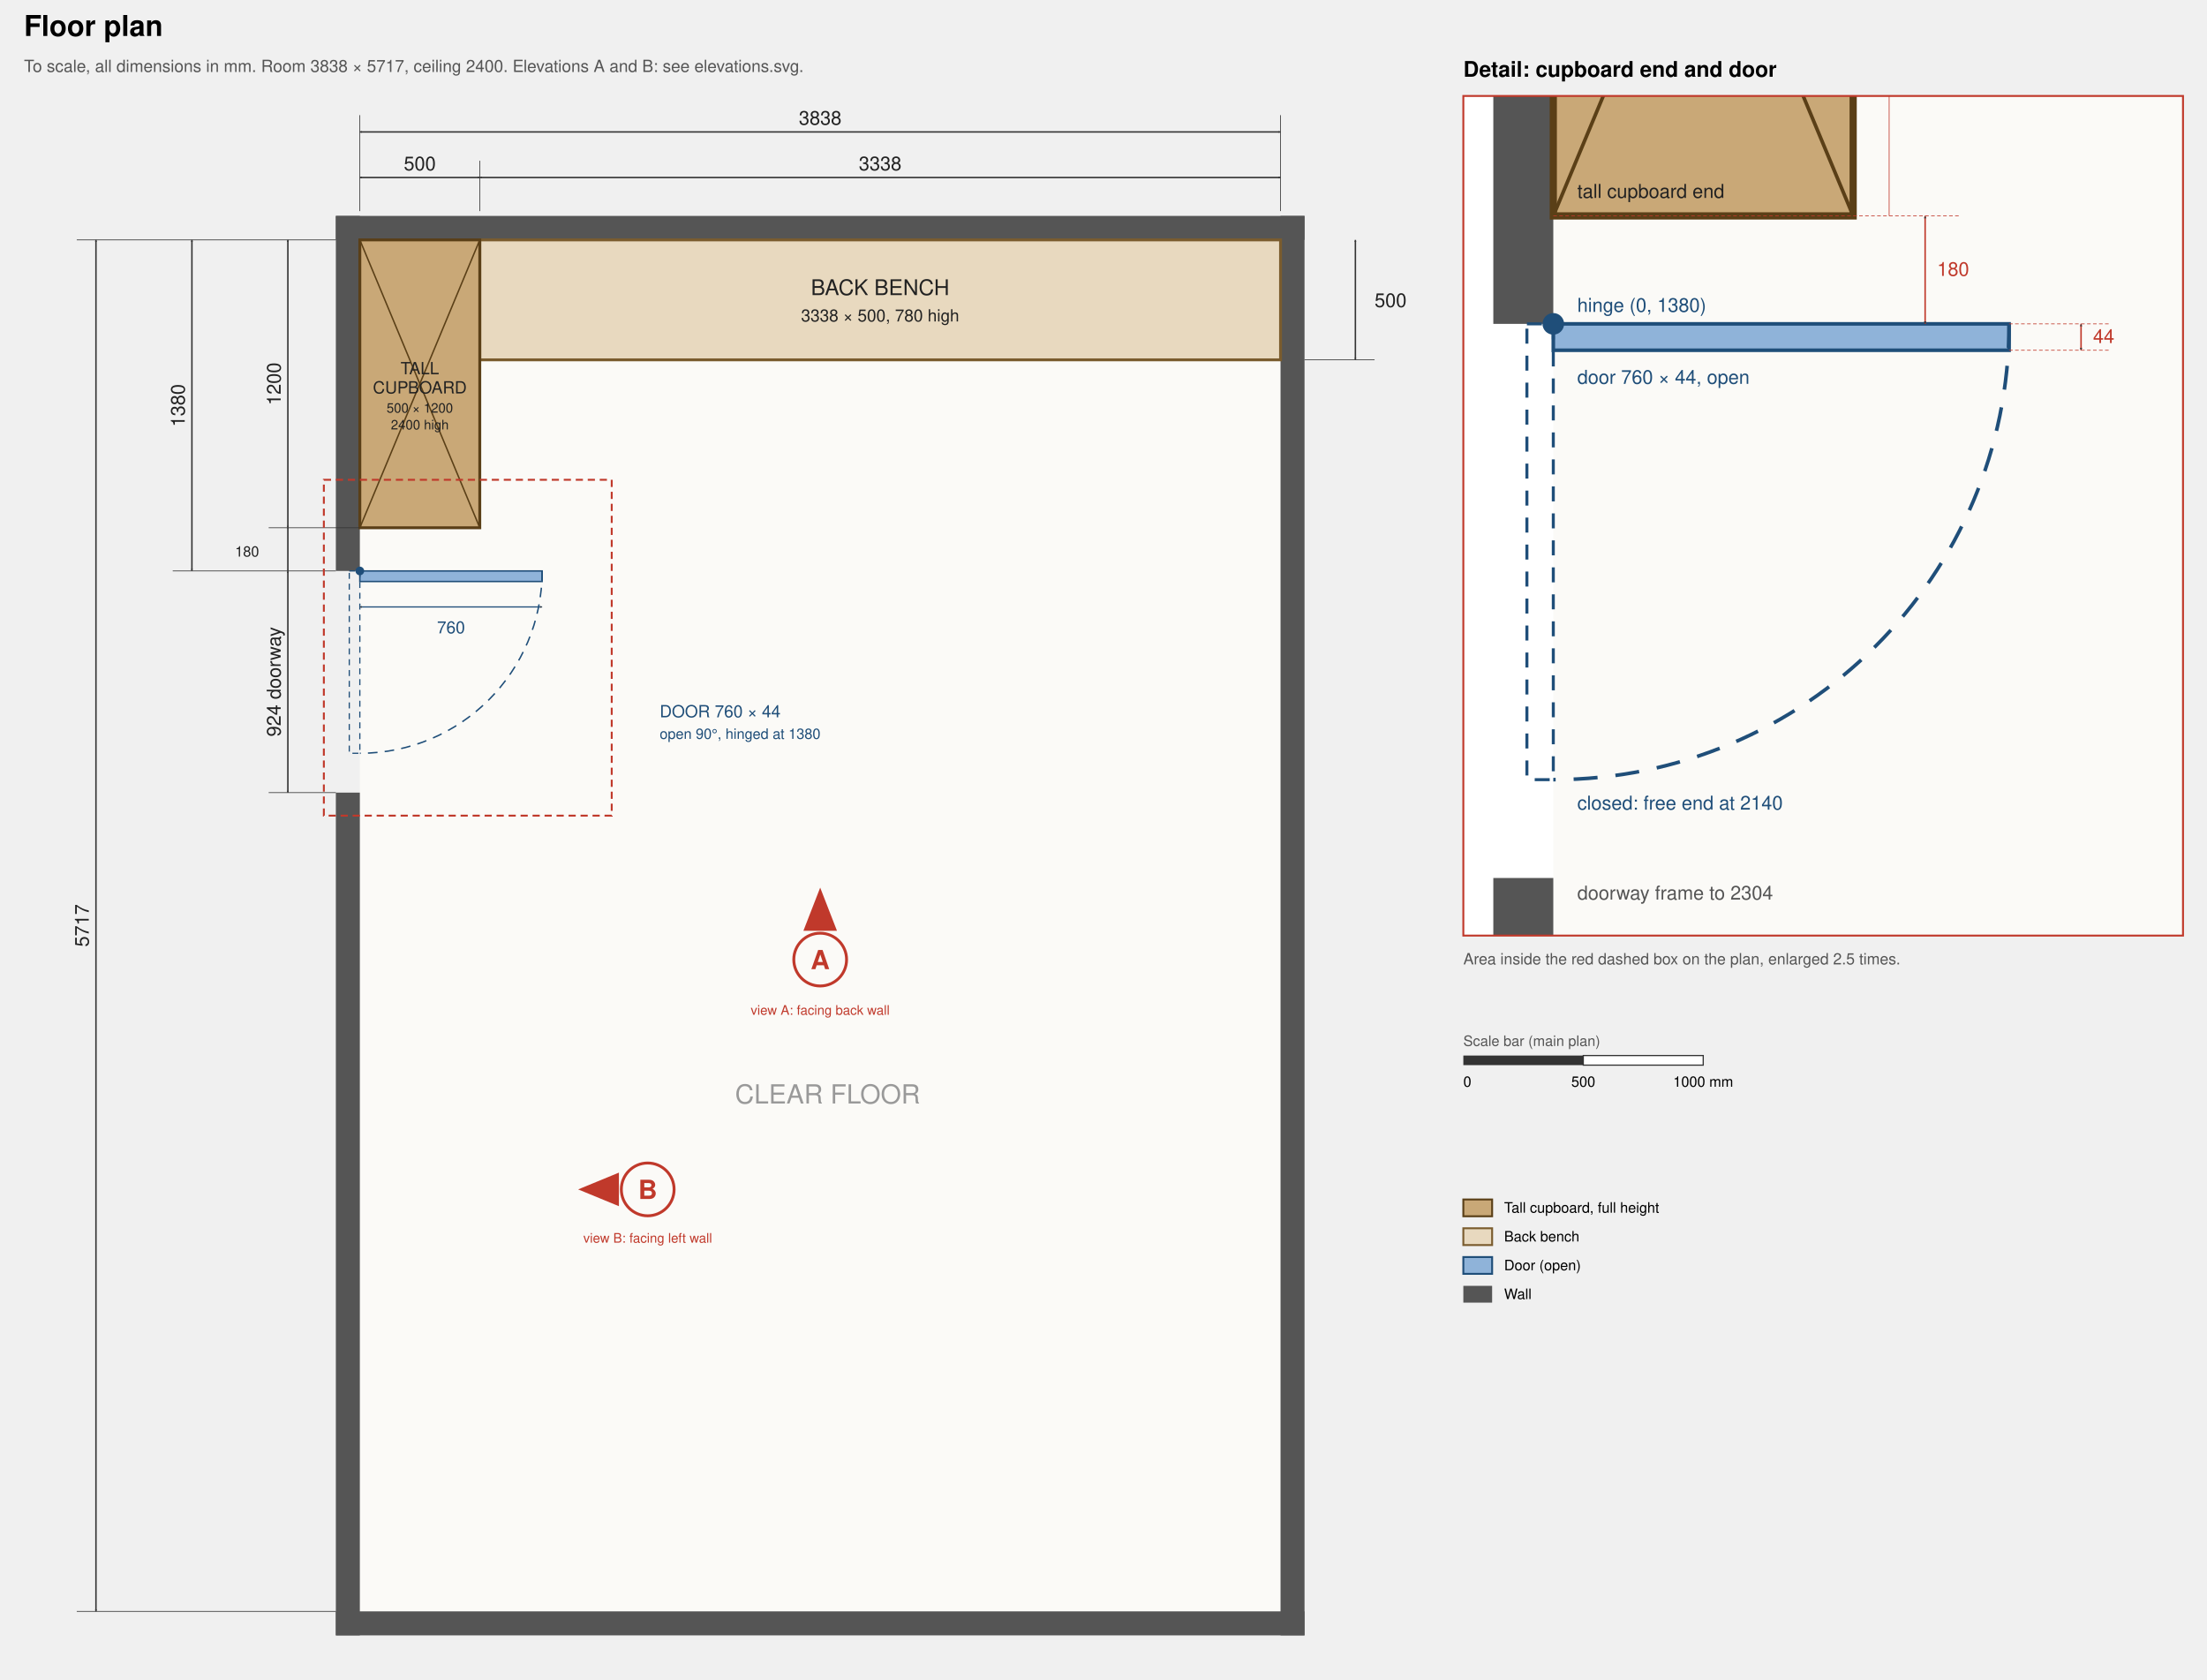
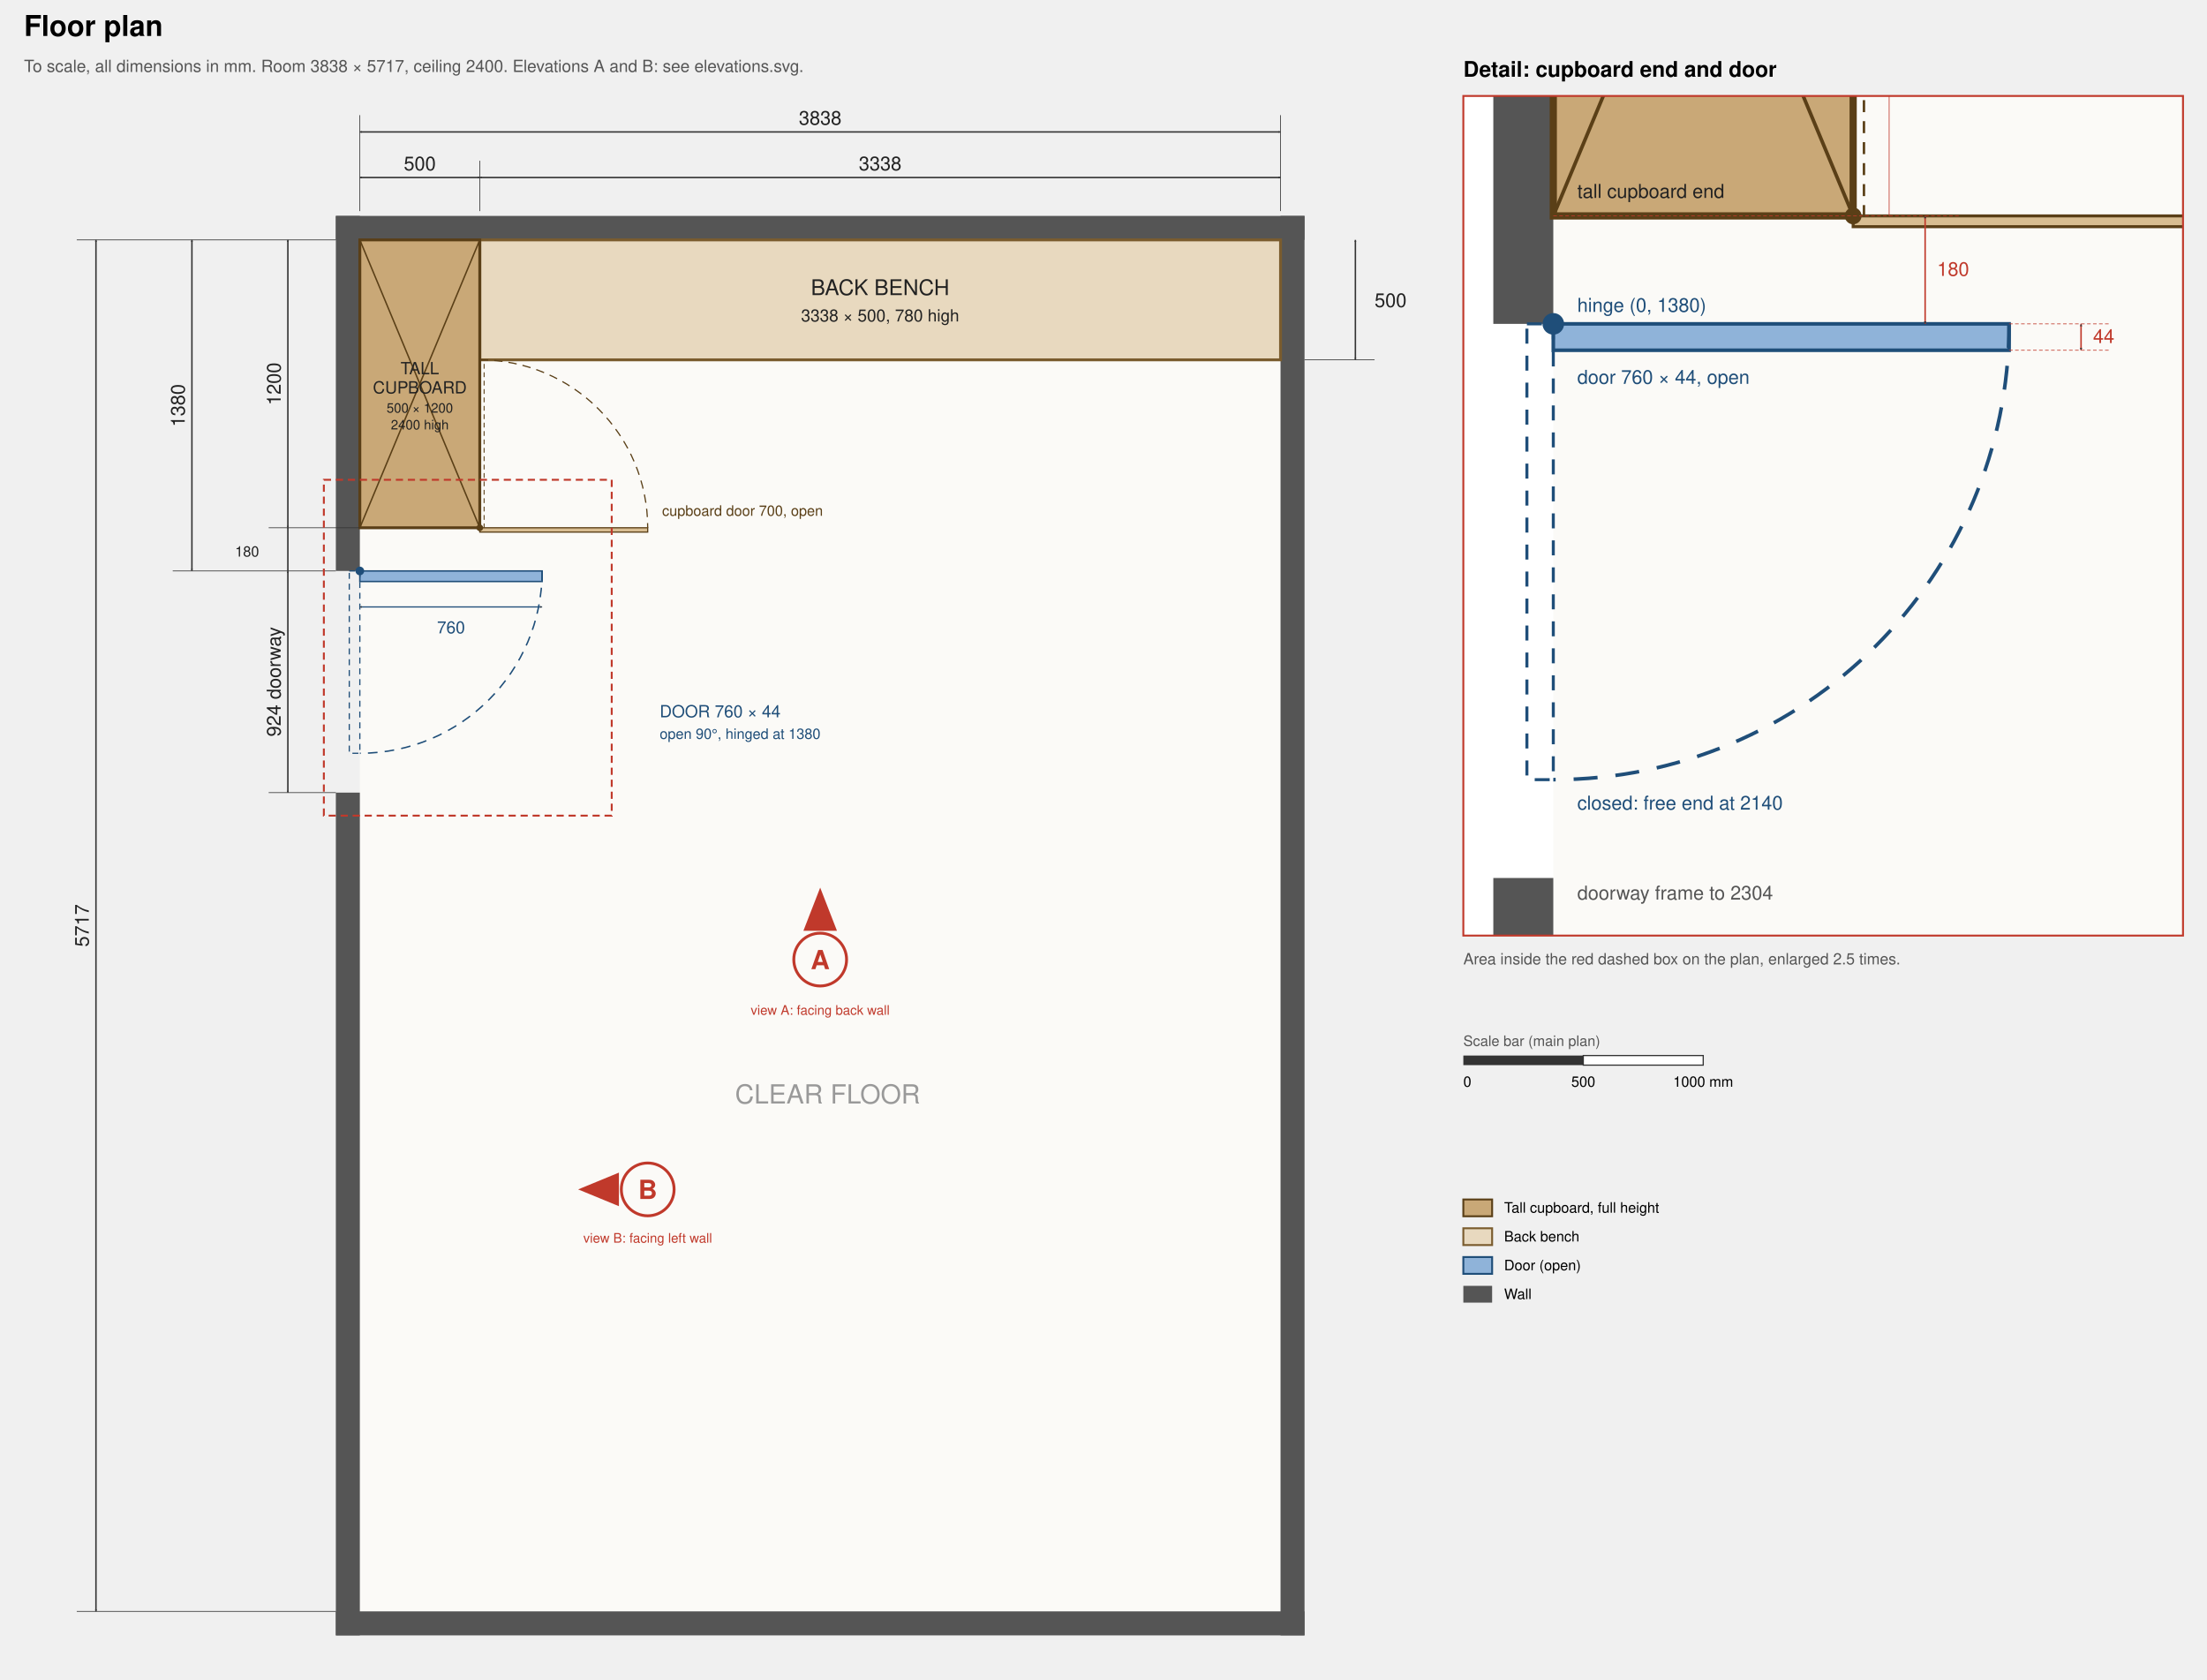
<svg xmlns="http://www.w3.org/2000/svg" xmlns:xlink="http://www.w3.org/1999/xlink" viewBox="-1500 -1000 9200 7000" width="1380" height="1050" font-family="Helvetica, Arial, sans-serif">
  <defs>
    <marker id="arrow" viewBox="0 0 10 10" refX="10" refY="5" markerWidth="8" markerHeight="8" orient="auto-start-reverse" markerUnits="userSpaceOnUse">
      <path d="M0,0 L10,5 L0,10 z" fill="#333" />
    </marker>
    <marker id="arrow-small" viewBox="0 0 10 10" refX="10" refY="5" markerWidth="4" markerHeight="4" orient="auto-start-reverse" markerUnits="userSpaceOnUse">
      <path d="M0,0 L10,5 L0,10 z" fill="#333" />
    </marker>
    <g id="geometry">
      <rect x="0" y="0" width="3838" height="5717" fill="#fbfaf7" />
      <g fill="#555">
        <rect x="-100" y="-100" width="4038" height="100" />
        <rect x="-100" y="5717" width="4038" height="100" />
        <rect x="3838" y="-100" width="100" height="5917" />
        <rect x="-100" y="-100" width="100" height="1480" />
        <rect x="-100" y="2304" width="100" height="3513" />
      </g>
      <rect x="500" y="0" width="3338" height="500" fill="#e8d9bf" stroke="#7a5c2e" stroke-width="12" />
      <rect x="0" y="0" width="500" height="1200" fill="#c9a877" stroke="#5a3f17" stroke-width="12" />
      <line x1="0" y1="0" x2="500" y2="1200" stroke="#5a3f17" stroke-width="6" />
      <line x1="500" y1="0" x2="0" y2="1200" stroke="#5a3f17" stroke-width="6" />
+       <rect x="500" y="500" width="18" height="700" fill="none" stroke="#5a3f17" stroke-width="4" stroke-dasharray="20 15" />
+       <rect x="500" y="1200" width="700" height="18" fill="#d8bd92" stroke="#5a3f17" stroke-width="5" />
+       <path d="M500,500 A700,700 0 0 1 1200,1200" fill="none" stroke="#5a3f17" stroke-width="5" stroke-dasharray="35 25" />
+       <circle cx="500" cy="1200" r="14" fill="#5a3f17" />
      <rect x="0" y="1380" width="760" height="44" fill="#8fb3d9" stroke="#1f4e79" stroke-width="6" />
      <rect x="-44" y="1380" width="44" height="760" fill="none" stroke="#1f4e79" stroke-width="5" stroke-dasharray="25 20" />
      <path d="M760,1380 A760,760 0 0 1 0,2140" fill="none" stroke="#1f4e79" stroke-width="6" stroke-dasharray="40 30" />
      <circle cx="0" cy="1380" r="18" fill="#1f4e79" />
    </g>
    <clipPath id="detail-clip">
      <rect x="4600" y="-600" width="3000" height="3500" />
    </clipPath>
  </defs>
  <text x="-1400" y="-850" font-size="120" font-weight="bold">Floor plan</text>
  <text x="-1400" y="-700" font-size="70" fill="#555">To scale, all dimensions in mm. Room 3838 × 5717, ceiling 2400. Elevations A and B: see elevations.svg.</text>
  <use xlink:href="#geometry" />
  <g font-size="90" text-anchor="middle" fill="#222">
    <text x="2169" y="230">BACK BENCH</text>
    <text x="2169" y="340" font-size="70">3338 × 500, 780 high</text>
    <text x="250" y="560" font-size="70">TALL</text>
    <text x="250" y="640" font-size="70">CUPBOARD</text>
    <text x="250" y="720" font-size="55">500 × 1200</text>
    <text x="250" y="790" font-size="55">2400 high</text>
    <text x="1950" y="3600" fill="#999" font-size="110">CLEAR FLOOR</text>
+     <text x="1260" y="1150" font-size="60" fill="#5a3f17" text-anchor="start">cupboard door 700, open</text>
    <text x="1250" y="1990" font-size="70" fill="#1f4e79" text-anchor="start">DOOR 760 × 44</text>
    <text x="1250" y="2080" font-size="60" fill="#1f4e79" text-anchor="start">open 90°, hinged at 1380</text>
  </g>
  <g stroke="#333" stroke-width="6" fill="none">
    <line x1="0" y1="-450" x2="3838" y2="-450" marker-start="url(#arrow)" marker-end="url(#arrow)" />
    <line x1="0" y1="-260" x2="500" y2="-260" marker-start="url(#arrow)" marker-end="url(#arrow)" />
    <line x1="500" y1="-260" x2="3838" y2="-260" marker-start="url(#arrow)" marker-end="url(#arrow)" />
    <line x1="0" y1="-520" x2="0" y2="-120" stroke-width="3" />
    <line x1="500" y1="-330" x2="500" y2="-120" stroke-width="3" />
    <line x1="3838" y1="-520" x2="3838" y2="-120" stroke-width="3" />
  </g>
  <g font-size="80" text-anchor="middle" fill="#222">
    <text x="1919" y="-480">3838</text>
    <text x="250" y="-290">500</text>
    <text x="2169" y="-290">3338</text>
  </g>
  <g stroke="#333" stroke-width="6" fill="none">
    <line x1="4150" y1="0" x2="4150" y2="500" marker-start="url(#arrow)" marker-end="url(#arrow)" />
    <line x1="3938" y1="500" x2="4230" y2="500" stroke-width="3" />
  </g>
  <text x="4230" y="280" font-size="80" fill="#222">500</text>
  <g stroke="#333" stroke-width="6" fill="none">
    <line x1="-300" y1="0" x2="-300" y2="1200" marker-start="url(#arrow)" marker-end="url(#arrow)" />
    <line x1="-300" y1="1200" x2="-300" y2="1380" marker-start="url(#arrow-small)" marker-end="url(#arrow-small)" />
    <line x1="-300" y1="1380" x2="-300" y2="2304" marker-start="url(#arrow)" marker-end="url(#arrow)" />
    <line x1="-700" y1="0" x2="-700" y2="1380" marker-start="url(#arrow)" marker-end="url(#arrow)" />
    <line x1="-1100" y1="0" x2="-1100" y2="5717" marker-start="url(#arrow)" marker-end="url(#arrow)" />
    <line x1="-1180" y1="0" x2="-100" y2="0" stroke-width="3" />
    <line x1="-380" y1="1200" x2="0" y2="1200" stroke-width="3" />
    <line x1="-780" y1="1380" x2="-100" y2="1380" stroke-width="3" />
    <line x1="-380" y1="2304" x2="-100" y2="2304" stroke-width="3" />
    <line x1="-1180" y1="5717" x2="-100" y2="5717" stroke-width="3" />
  </g>
  <g font-size="80" fill="#222" text-anchor="middle">
    <text transform="translate(-330,600) rotate(-90)">1200</text>
    <text x="-420" y="1320" font-size="60" text-anchor="end">180</text>
    <text transform="translate(-330,1842) rotate(-90)">924 doorway</text>
    <text transform="translate(-730,690) rotate(-90)">1380</text>
    <text transform="translate(-1130,2858) rotate(-90)">5717</text>
  </g>
  <g stroke="#1f4e79" stroke-width="5" fill="none">
    <line x1="0" y1="1530" x2="760" y2="1530" marker-start="url(#arrow)" marker-end="url(#arrow)" />
  </g>
  <text x="380" y="1640" font-size="70" text-anchor="middle" fill="#1f4e79">760</text>
  <g fill="#c0392b" stroke="none" font-size="110" font-weight="bold" text-anchor="middle">
    <circle cx="1919" cy="3000" r="110" fill="none" stroke="#c0392b" stroke-width="12" />
    <text x="1919" y="3040">A</text>
    <path d="M1919,2700 L1849,2880 L1989,2880 z" />
    <circle cx="1500" cy="2858" r="110" fill="none" stroke="#c0392b" stroke-width="12" transform="translate(-300,1100)" />
    <text x="1200" y="3998">B</text>
    <path d="M910,3958 L1080,3888 L1080,4028 z" />
  </g>
  <text x="1919" y="3230" font-size="55" fill="#c0392b" text-anchor="middle">view A: facing back wall</text>
  <text x="1200" y="4180" font-size="55" fill="#c0392b" text-anchor="middle">view B: facing left wall</text>
  <rect x="-150" y="1000" width="1200" height="1400" fill="none" stroke="#c0392b" stroke-width="8" stroke-dasharray="30 20" />
  <text x="4600" y="-680" font-size="90" font-weight="bold">Detail: cupboard end and door</text>
  <g clip-path="url(#detail-clip)">
    <rect x="4600" y="-600" width="3000" height="3500" fill="#fff" />
    <g transform="translate(4600,-600) scale(2.5) translate(150,-1000)">
      <use xlink:href="#geometry" />
      <g stroke="#c0392b" stroke-width="2.5" fill="none">
        <line x1="620" y1="1200" x2="620" y2="1380" marker-start="url(#arrow-small)" marker-end="url(#arrow-small)" />
        <line x1="0" y1="1200" x2="680" y2="1200" stroke-width="1.2" stroke-dasharray="6 4" />
        <line x1="880" y1="1380" x2="880" y2="1424" marker-start="url(#arrow-small)" marker-end="url(#arrow-small)" />
        <line x1="760" y1="1380" x2="930" y2="1380" stroke-width="1.2" stroke-dasharray="6 4" />
        <line x1="760" y1="1424" x2="930" y2="1424" stroke-width="1.2" stroke-dasharray="6 4" />
        <line x1="560" y1="1000" x2="560" y2="1200" stroke-width="1.2" />
      </g>
      <g font-size="32" fill="#c0392b">
        <text x="640" y="1300">180</text>
        <text x="900" y="1412">44</text>
        <text x="40" y="1170" fill="#222">tall cupboard end</text>
        <text x="40" y="1360" fill="#1f4e79">hinge (0, 1380)</text>
        <text x="40" y="1480" fill="#1f4e79">door 760 × 44, open</text>
        <text x="40" y="2190" fill="#1f4e79">closed: free end at 2140</text>
        <text x="40" y="2340" fill="#555">doorway frame to 2304</text>
      </g>
    </g>
  </g>
  <rect x="4600" y="-600" width="3000" height="3500" fill="none" stroke="#c0392b" stroke-width="8" />
  <text x="4600" y="3020" font-size="65" fill="#555">Area inside the red dashed box on the plan, enlarged 2.5 times.</text>
  <g transform="translate(4600,3400)">
    <rect x="0" y="0" width="500" height="40" fill="#333" />
    <rect x="500" y="0" width="500" height="40" fill="#fff" stroke="#333" stroke-width="5" />
    <text x="0" y="130" font-size="60">0</text>
    <text x="500" y="130" font-size="60" text-anchor="middle">500</text>
    <text x="1000" y="130" font-size="60" text-anchor="middle">1000 mm</text>
    <text x="0" y="-40" font-size="60" fill="#555">Scale bar (main plan)</text>
  </g>
  <g transform="translate(4600,4000)" font-size="60">
    <rect x="0" y="0" width="120" height="70" fill="#c9a877" stroke="#5a3f17" stroke-width="8" />
    <text x="170" y="55">Tall cupboard, full height</text>
    <rect x="0" y="120" width="120" height="70" fill="#e8d9bf" stroke="#7a5c2e" stroke-width="8" />
    <text x="170" y="175">Back bench</text>
    <rect x="0" y="240" width="120" height="70" fill="#8fb3d9" stroke="#1f4e79" stroke-width="8" />
    <text x="170" y="295">Door (open)</text>
    <rect x="0" y="360" width="120" height="70" fill="#555" />
    <text x="170" y="415">Wall</text>
  </g>
</svg>
